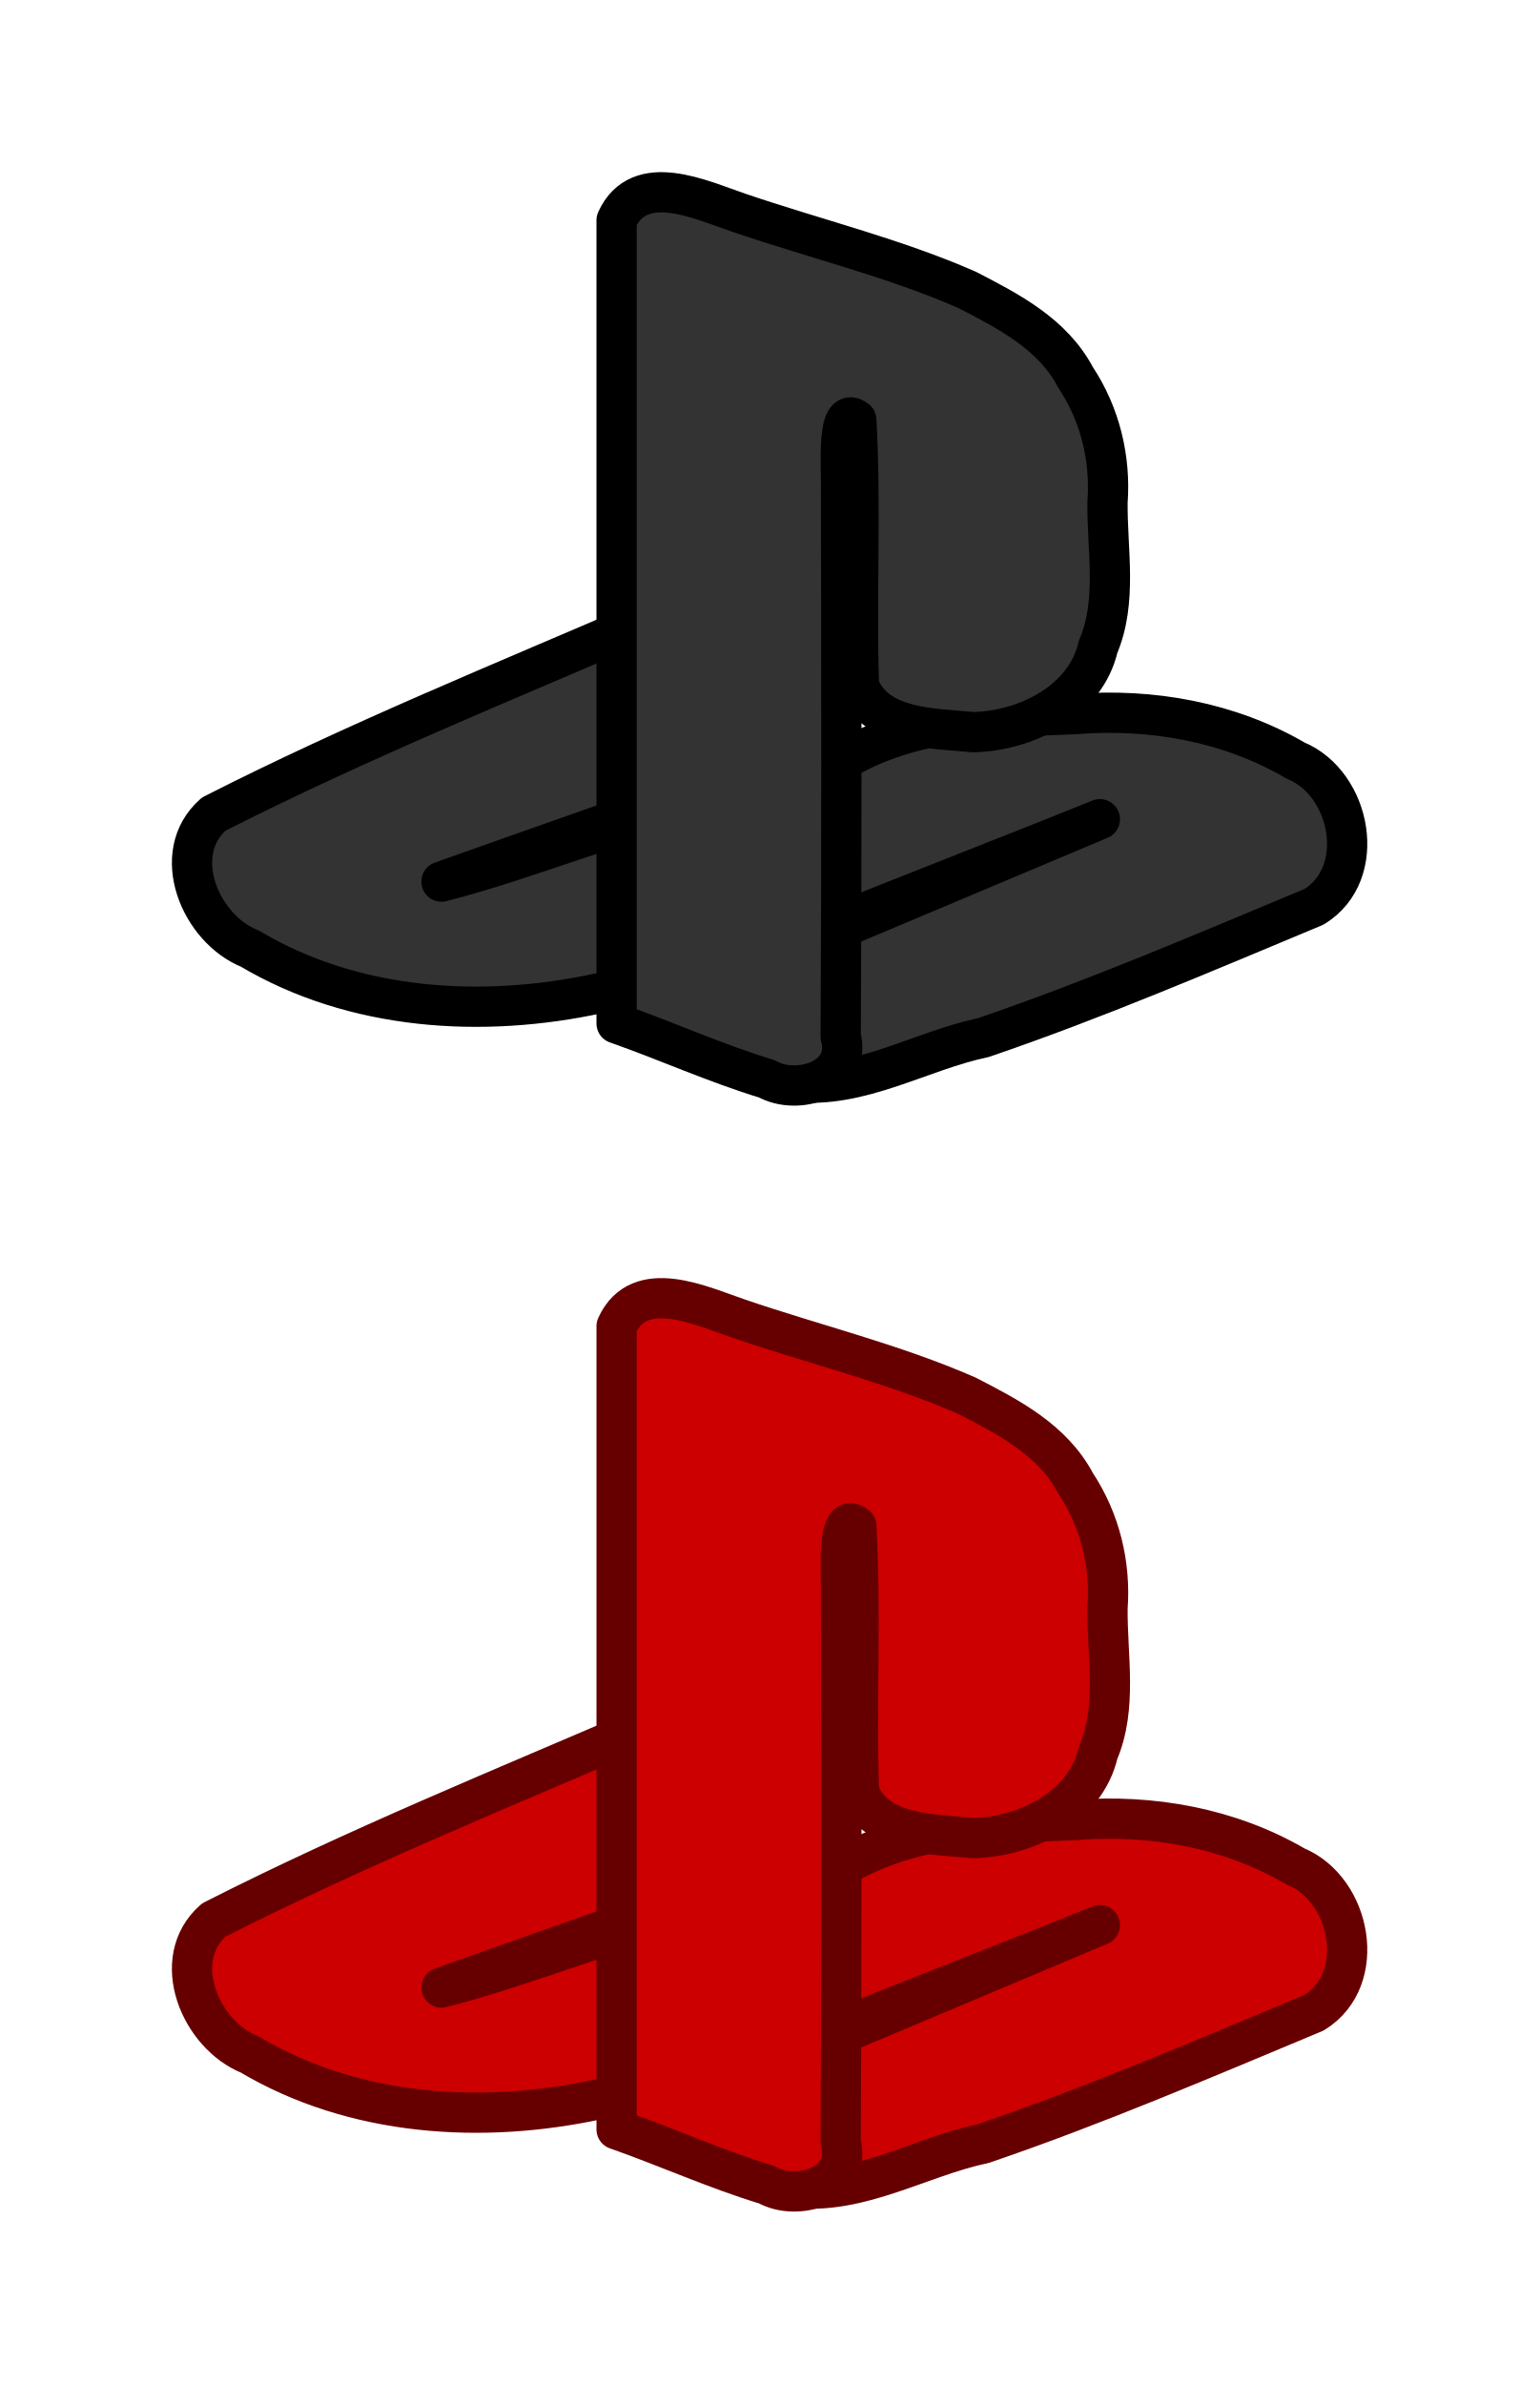
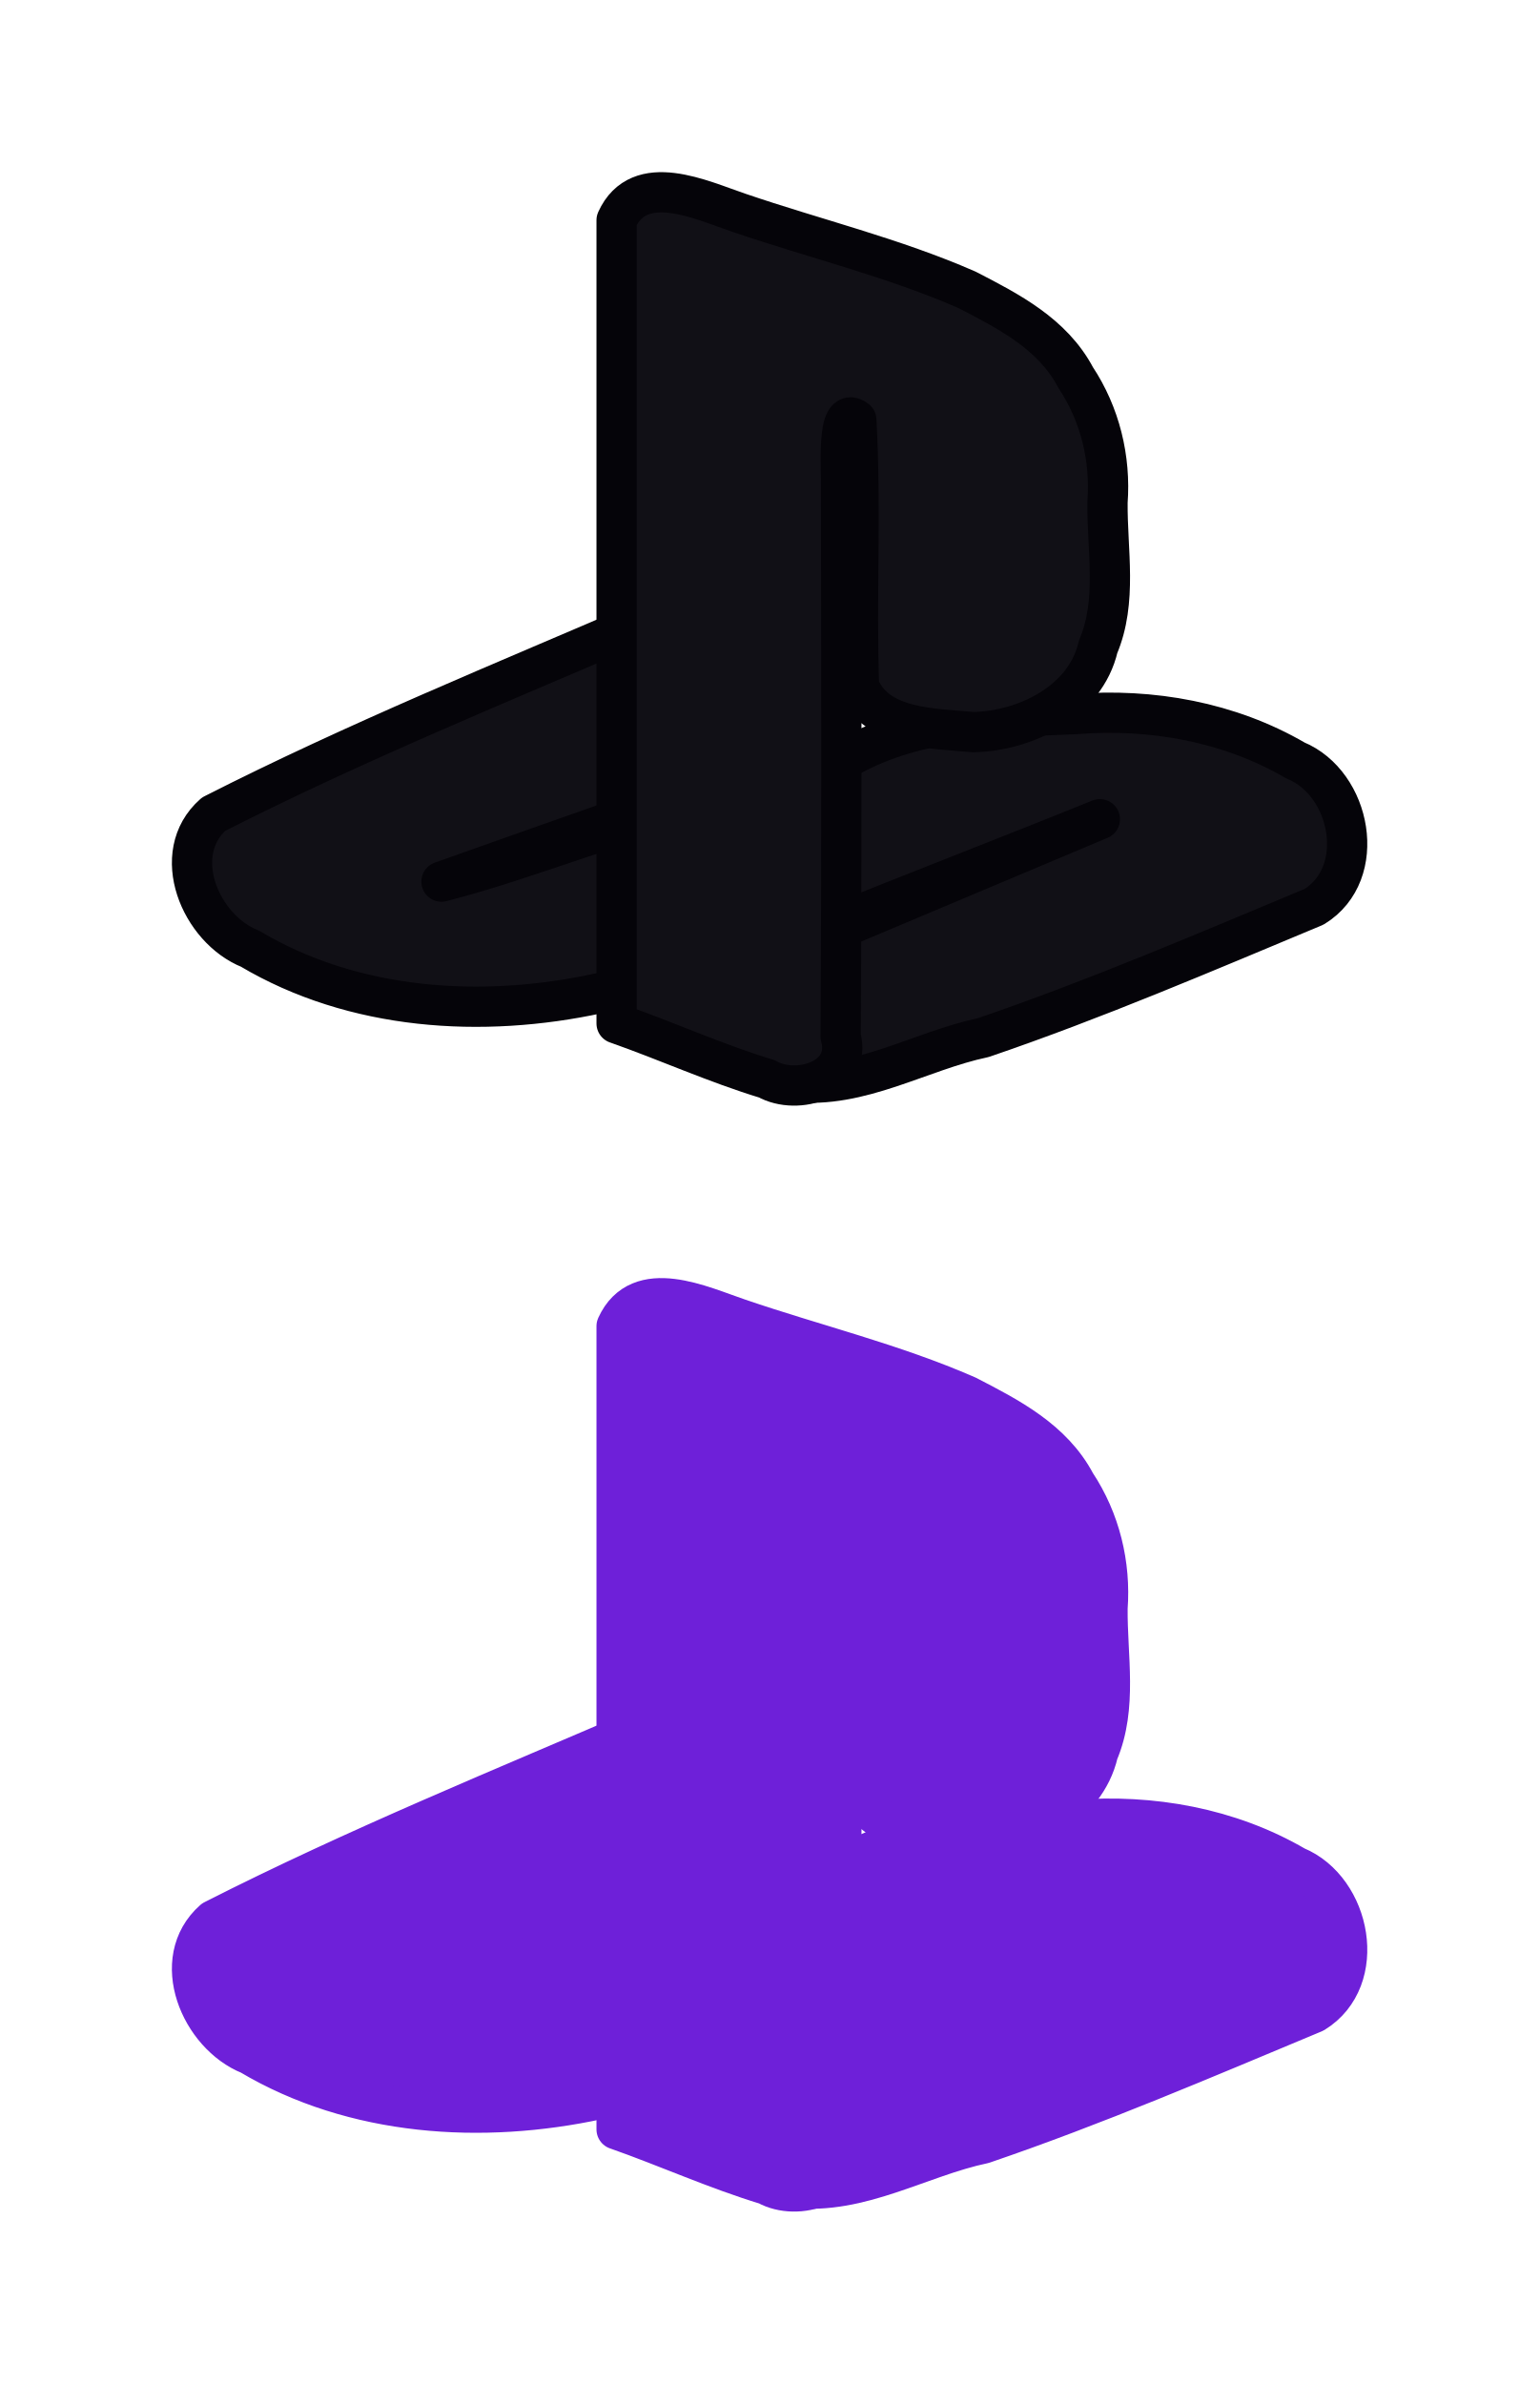
<svg xmlns="http://www.w3.org/2000/svg" width="89.435mm" height="138.498mm" viewBox="0 0 89.435 138.498" version="1.1" id="svg5">
  <defs id="defs2">
    <linearGradient id="linearGradient8705">
-       <stop style="stop-color:#0000ff;stop-opacity:1;" offset="0" id="stop8703" />
+       <stop style="stop-color:#8B2BFF;stop-opacity:1;" offset="0" id="stop8703" />
    </linearGradient>
    <linearGradient id="linearGradient8655">
-       <stop style="stop-color:#0000ff;stop-opacity:1;" offset="0" id="stop8653" />
+       <stop style="stop-color:#8B2BFF;stop-opacity:1;" offset="0" id="stop8653" />
    </linearGradient>
    <linearGradient id="linearGradient8629">
-       <stop style="stop-color:#0000ff;stop-opacity:1;" offset="0" id="stop8627" />
+       <stop style="stop-color:#8B2BFF;stop-opacity:1;" offset="0" id="stop8627" />
    </linearGradient>
    <linearGradient id="linearGradient8541">
-       <stop style="stop-color:#000000;stop-opacity:1;" offset="0" id="stop8539" />
+       <stop style="stop-color:#050409;stop-opacity:1;" offset="0" id="stop8539" />
    </linearGradient>
  </defs>
  <style type="text/css" id="style2">
- 	.st0{fill:#61E0DF;}
- 	.st1{fill:#3ED8D2;}
+ 	.st0{fill:#B866FF;}
+ 	.st1{fill:#8B2BFF;}
</style>
  <style type="text/css" id="style2-5">
- 	.st0{fill:#3ED8D2;}
- 	.st1{fill:#61E0DF;}
+ 	.st0{fill:#8B2BFF;}
+ 	.st1{fill:#B866FF;}
	.st2{opacity:8.000000e-002;}
</style>
  <g id="g949" transform="matrix(3.897845,0,0,3.897845,-498.2326,-404.2213)">
-     <path style="fill:#cc0000;fill-opacity:1;stroke:#660000;stroke-width:0.6;stroke-linecap:round;stroke-linejoin:round;stroke-miterlimit:4;stroke-dasharray:none;stroke-opacity:1" d="m 137.52,129.404 c -2.184,0.943 -4.392,1.839 -6.514,2.918 -0.671,0.592 -0.195,1.71 0.542,2.004 1.552,0.923 3.461,1.042 5.196,0.666 1.093,-0.099 2.16,-0.391 3.146,-0.871 1.437,-0.586 2.887,-1.141 4.326,-1.724 -1.928,0.812 -3.855,1.623 -5.783,2.435 -0.512,0.761 0.561,1.403 1.221,1.479 0.993,0.108 1.88,-0.46 2.824,-0.659 1.673,-0.571 3.301,-1.27 4.931,-1.95 0.812,-0.499 0.552,-1.839 -0.277,-2.18 -0.988,-0.576 -2.147,-0.782 -3.28,-0.692 -1.187,0.05 -2.444,0.069 -3.492,0.703 -0.588,0.339 -1.239,0.535 -1.913,0.597 -1.386,0.264 -2.681,0.848 -4.044,1.197 1.486,-0.529 2.974,-1.049 4.461,-1.575 -0.448,-0.782 -0.896,-1.564 -1.344,-2.346 z" id="path945" />
-     <path style="fill:#cc0000;fill-opacity:1;stroke:#660000;stroke-width:0.6;stroke-linecap:round;stroke-linejoin:round;stroke-miterlimit:4;stroke-dasharray:none;stroke-opacity:1" d="m 137.013,135.441 c 0,-3.991 0,-7.981 0,-11.972 0.34,-0.746 1.263,-0.299 1.825,-0.11 1.13,0.386 2.305,0.669 3.398,1.148 0.623,0.321 1.276,0.657 1.618,1.305 0.365,0.55 0.525,1.208 0.476,1.862 -0.007,0.718 0.149,1.472 -0.14,2.153 -0.19,0.819 -1.083,1.257 -1.865,1.272 -0.587,-0.058 -1.44,-0.038 -1.699,-0.687 -0.045,-1.321 0.034,-2.645 -0.04,-3.966 -0.305,-0.247 -0.217,0.768 -0.228,1.039 0.006,2.718 0.01,5.435 -0.005,8.153 0.172,0.633 -0.644,0.886 -1.102,0.628 -0.761,-0.231 -1.488,-0.562 -2.237,-0.825 z" id="path947" />
+     <path style="fill:#6E20D9;fill-opacity:1;stroke:#6E20D9;stroke-width:0.6;stroke-linecap:round;stroke-linejoin:round;stroke-miterlimit:4;stroke-dasharray:none;stroke-opacity:1" d="m 137.52,129.404 c -2.184,0.943 -4.392,1.839 -6.514,2.918 -0.671,0.592 -0.195,1.71 0.542,2.004 1.552,0.923 3.461,1.042 5.196,0.666 1.093,-0.099 2.16,-0.391 3.146,-0.871 1.437,-0.586 2.887,-1.141 4.326,-1.724 -1.928,0.812 -3.855,1.623 -5.783,2.435 -0.512,0.761 0.561,1.403 1.221,1.479 0.993,0.108 1.88,-0.46 2.824,-0.659 1.673,-0.571 3.301,-1.27 4.931,-1.95 0.812,-0.499 0.552,-1.839 -0.277,-2.18 -0.988,-0.576 -2.147,-0.782 -3.28,-0.692 -1.187,0.05 -2.444,0.069 -3.492,0.703 -0.588,0.339 -1.239,0.535 -1.913,0.597 -1.386,0.264 -2.681,0.848 -4.044,1.197 1.486,-0.529 2.974,-1.049 4.461,-1.575 -0.448,-0.782 -0.896,-1.564 -1.344,-2.346 z" id="path945" />
+     <path style="fill:#6E20D9;fill-opacity:1;stroke:#6E20D9;stroke-width:0.6;stroke-linecap:round;stroke-linejoin:round;stroke-miterlimit:4;stroke-dasharray:none;stroke-opacity:1" d="m 137.013,135.441 c 0,-3.991 0,-7.981 0,-11.972 0.34,-0.746 1.263,-0.299 1.825,-0.11 1.13,0.386 2.305,0.669 3.398,1.148 0.623,0.321 1.276,0.657 1.618,1.305 0.365,0.55 0.525,1.208 0.476,1.862 -0.007,0.718 0.149,1.472 -0.14,2.153 -0.19,0.819 -1.083,1.257 -1.865,1.272 -0.587,-0.058 -1.44,-0.038 -1.699,-0.687 -0.045,-1.321 0.034,-2.645 -0.04,-3.966 -0.305,-0.247 -0.217,0.768 -0.228,1.039 0.006,2.718 0.01,5.435 -0.005,8.153 0.172,0.633 -0.644,0.886 -1.102,0.628 -0.761,-0.231 -1.488,-0.562 -2.237,-0.825 z" id="path947" />
  </g>
  <g id="g923" transform="matrix(3.897845,0,0,3.897845,-498.2326,-468.4705)" style="display:inline">
-     <path style="fill:#333333;stroke:#000000;stroke-width:0.6;stroke-linecap:round;stroke-linejoin:round;stroke-miterlimit:4;stroke-dasharray:none;stroke-opacity:1" d="m 137.52,129.404 c -2.184,0.943 -4.392,1.839 -6.514,2.918 -0.671,0.592 -0.195,1.71 0.542,2.004 1.552,0.923 3.461,1.042 5.196,0.666 1.093,-0.099 2.16,-0.391 3.146,-0.871 1.437,-0.586 2.887,-1.141 4.326,-1.724 -1.928,0.812 -3.855,1.623 -5.783,2.435 -0.512,0.761 0.561,1.403 1.221,1.479 0.993,0.108 1.88,-0.46 2.824,-0.659 1.673,-0.571 3.301,-1.27 4.931,-1.95 0.812,-0.499 0.552,-1.839 -0.277,-2.18 -0.988,-0.576 -2.147,-0.782 -3.28,-0.692 -1.187,0.05 -2.444,0.069 -3.492,0.703 -0.588,0.339 -1.239,0.535 -1.913,0.597 -1.386,0.264 -2.681,0.848 -4.044,1.197 1.486,-0.529 2.974,-1.049 4.461,-1.575 -0.448,-0.782 -0.896,-1.564 -1.344,-2.346 z" id="path21339" />
-     <path style="fill:#333333;stroke:#000000;stroke-width:0.6;stroke-linecap:round;stroke-linejoin:round;stroke-miterlimit:4;stroke-dasharray:none;stroke-opacity:1" d="m 137.013,135.441 c 0,-3.991 0,-7.981 0,-11.972 0.34,-0.746 1.263,-0.299 1.825,-0.11 1.13,0.386 2.305,0.669 3.398,1.148 0.623,0.321 1.276,0.657 1.618,1.305 0.365,0.55 0.525,1.208 0.476,1.862 -0.007,0.718 0.149,1.472 -0.14,2.153 -0.19,0.819 -1.083,1.257 -1.865,1.272 -0.587,-0.058 -1.44,-0.038 -1.699,-0.687 -0.045,-1.321 0.034,-2.645 -0.04,-3.966 -0.305,-0.247 -0.217,0.768 -0.228,1.039 0.006,2.718 0.01,5.435 -0.005,8.153 0.172,0.633 -0.644,0.886 -1.102,0.628 -0.761,-0.231 -1.488,-0.562 -2.237,-0.825 z" id="path20578" />
+     <path style="fill:#111016;stroke:#050409;stroke-width:0.6;stroke-linecap:round;stroke-linejoin:round;stroke-miterlimit:4;stroke-dasharray:none;stroke-opacity:1" d="m 137.52,129.404 c -2.184,0.943 -4.392,1.839 -6.514,2.918 -0.671,0.592 -0.195,1.71 0.542,2.004 1.552,0.923 3.461,1.042 5.196,0.666 1.093,-0.099 2.16,-0.391 3.146,-0.871 1.437,-0.586 2.887,-1.141 4.326,-1.724 -1.928,0.812 -3.855,1.623 -5.783,2.435 -0.512,0.761 0.561,1.403 1.221,1.479 0.993,0.108 1.88,-0.46 2.824,-0.659 1.673,-0.571 3.301,-1.27 4.931,-1.95 0.812,-0.499 0.552,-1.839 -0.277,-2.18 -0.988,-0.576 -2.147,-0.782 -3.28,-0.692 -1.187,0.05 -2.444,0.069 -3.492,0.703 -0.588,0.339 -1.239,0.535 -1.913,0.597 -1.386,0.264 -2.681,0.848 -4.044,1.197 1.486,-0.529 2.974,-1.049 4.461,-1.575 -0.448,-0.782 -0.896,-1.564 -1.344,-2.346 z" id="path21339" />
+     <path style="fill:#111016;stroke:#050409;stroke-width:0.6;stroke-linecap:round;stroke-linejoin:round;stroke-miterlimit:4;stroke-dasharray:none;stroke-opacity:1" d="m 137.013,135.441 c 0,-3.991 0,-7.981 0,-11.972 0.34,-0.746 1.263,-0.299 1.825,-0.11 1.13,0.386 2.305,0.669 3.398,1.148 0.623,0.321 1.276,0.657 1.618,1.305 0.365,0.55 0.525,1.208 0.476,1.862 -0.007,0.718 0.149,1.472 -0.14,2.153 -0.19,0.819 -1.083,1.257 -1.865,1.272 -0.587,-0.058 -1.44,-0.038 -1.699,-0.687 -0.045,-1.321 0.034,-2.645 -0.04,-3.966 -0.305,-0.247 -0.217,0.768 -0.228,1.039 0.006,2.718 0.01,5.435 -0.005,8.153 0.172,0.633 -0.644,0.886 -1.102,0.628 -0.761,-0.231 -1.488,-0.562 -2.237,-0.825 z" id="path20578" />
  </g>
</svg>
